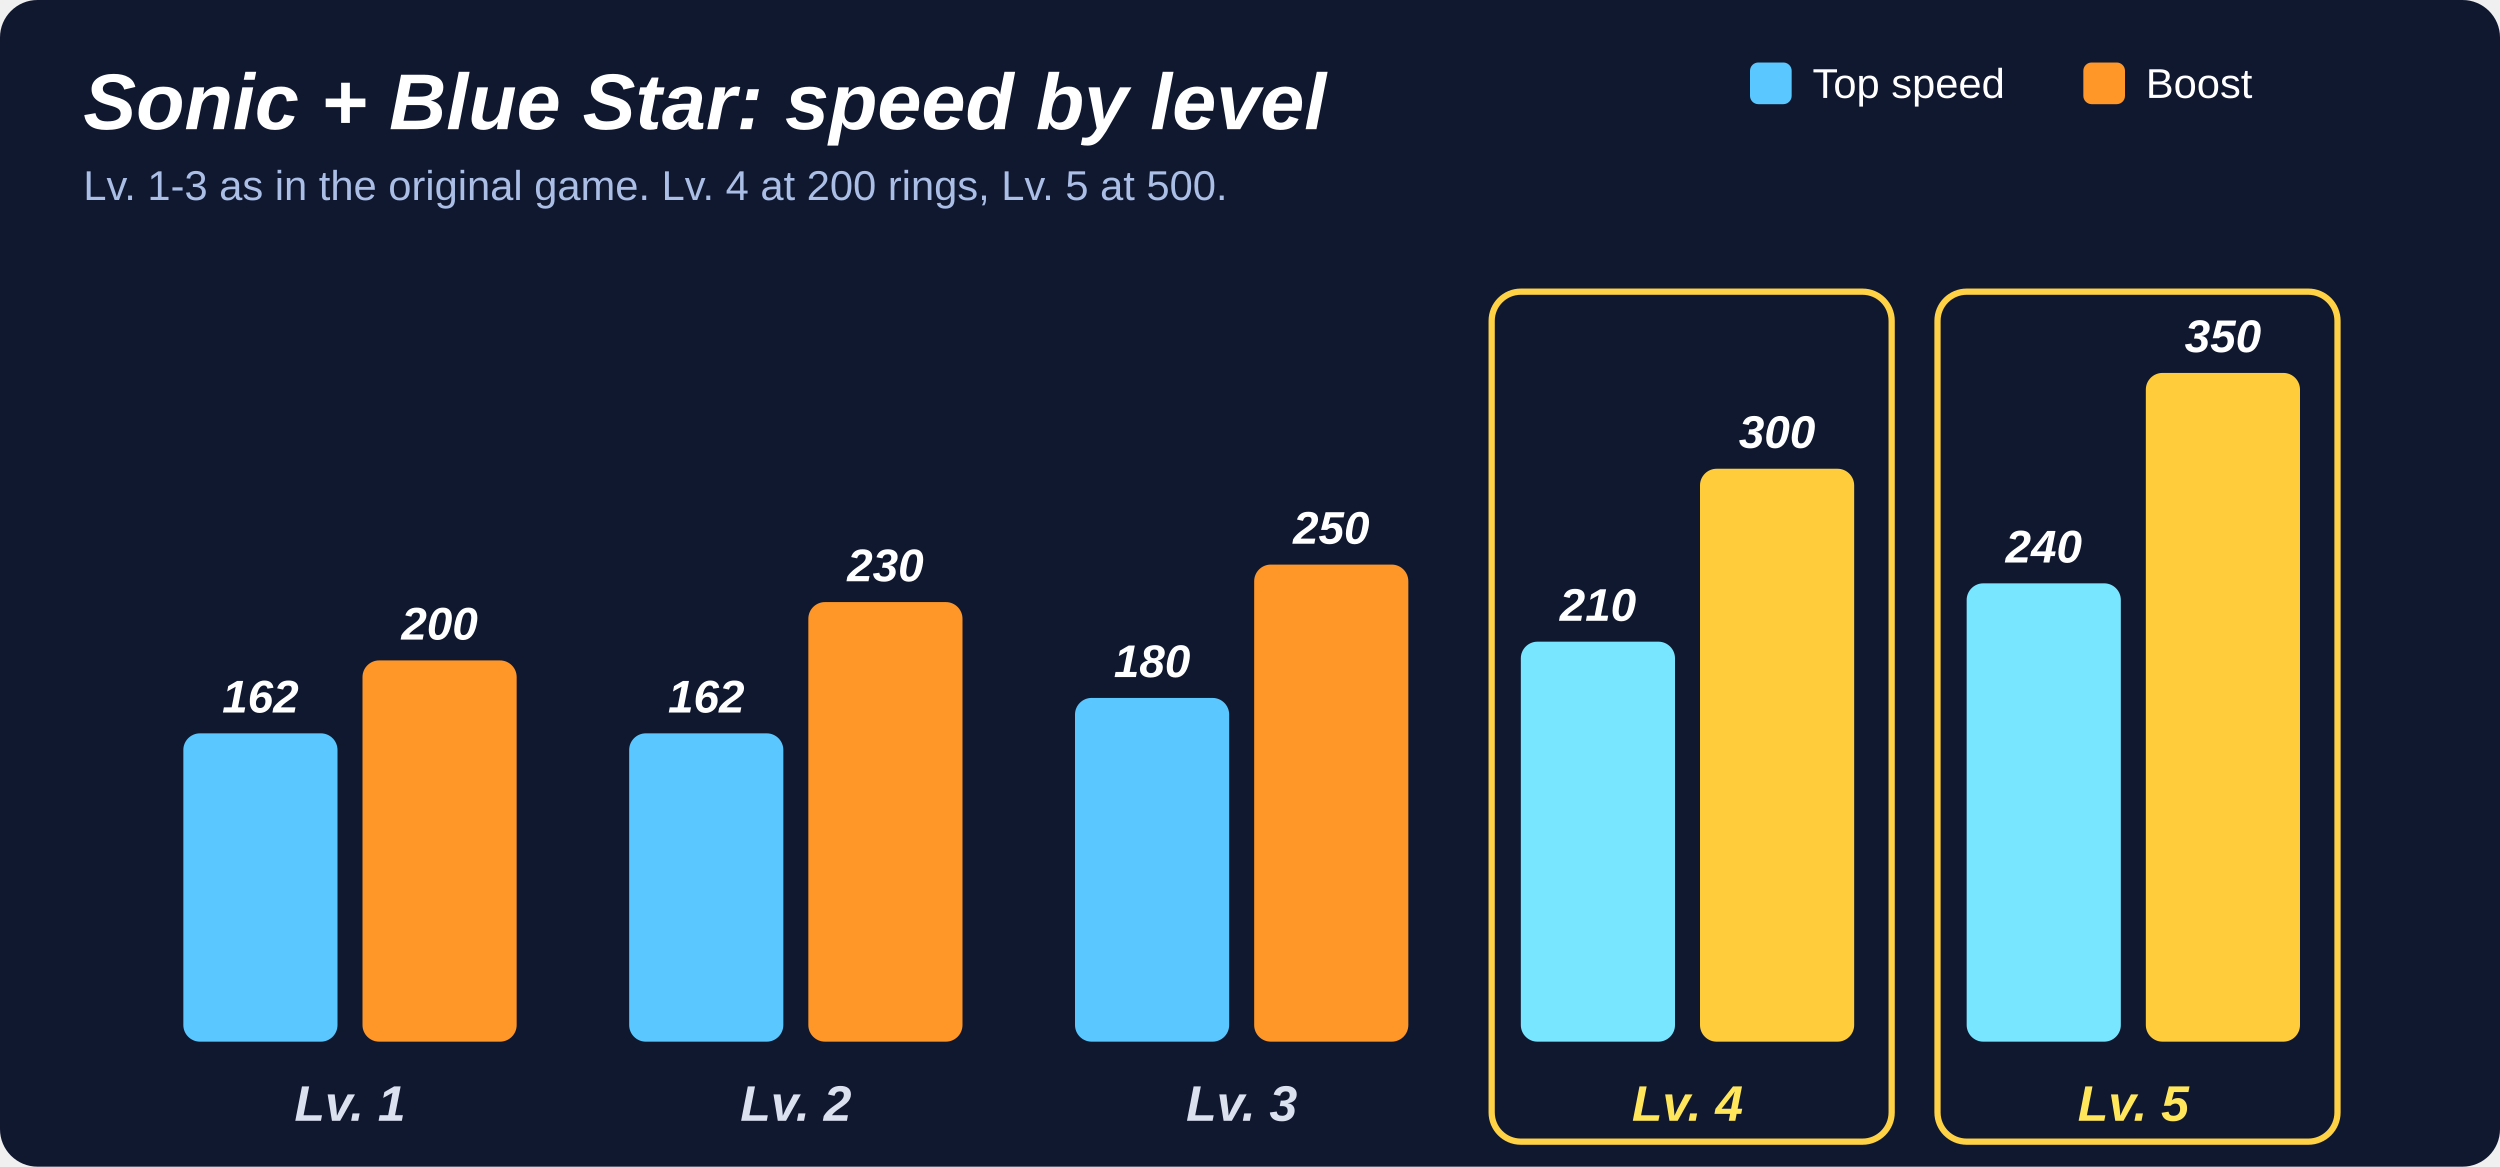
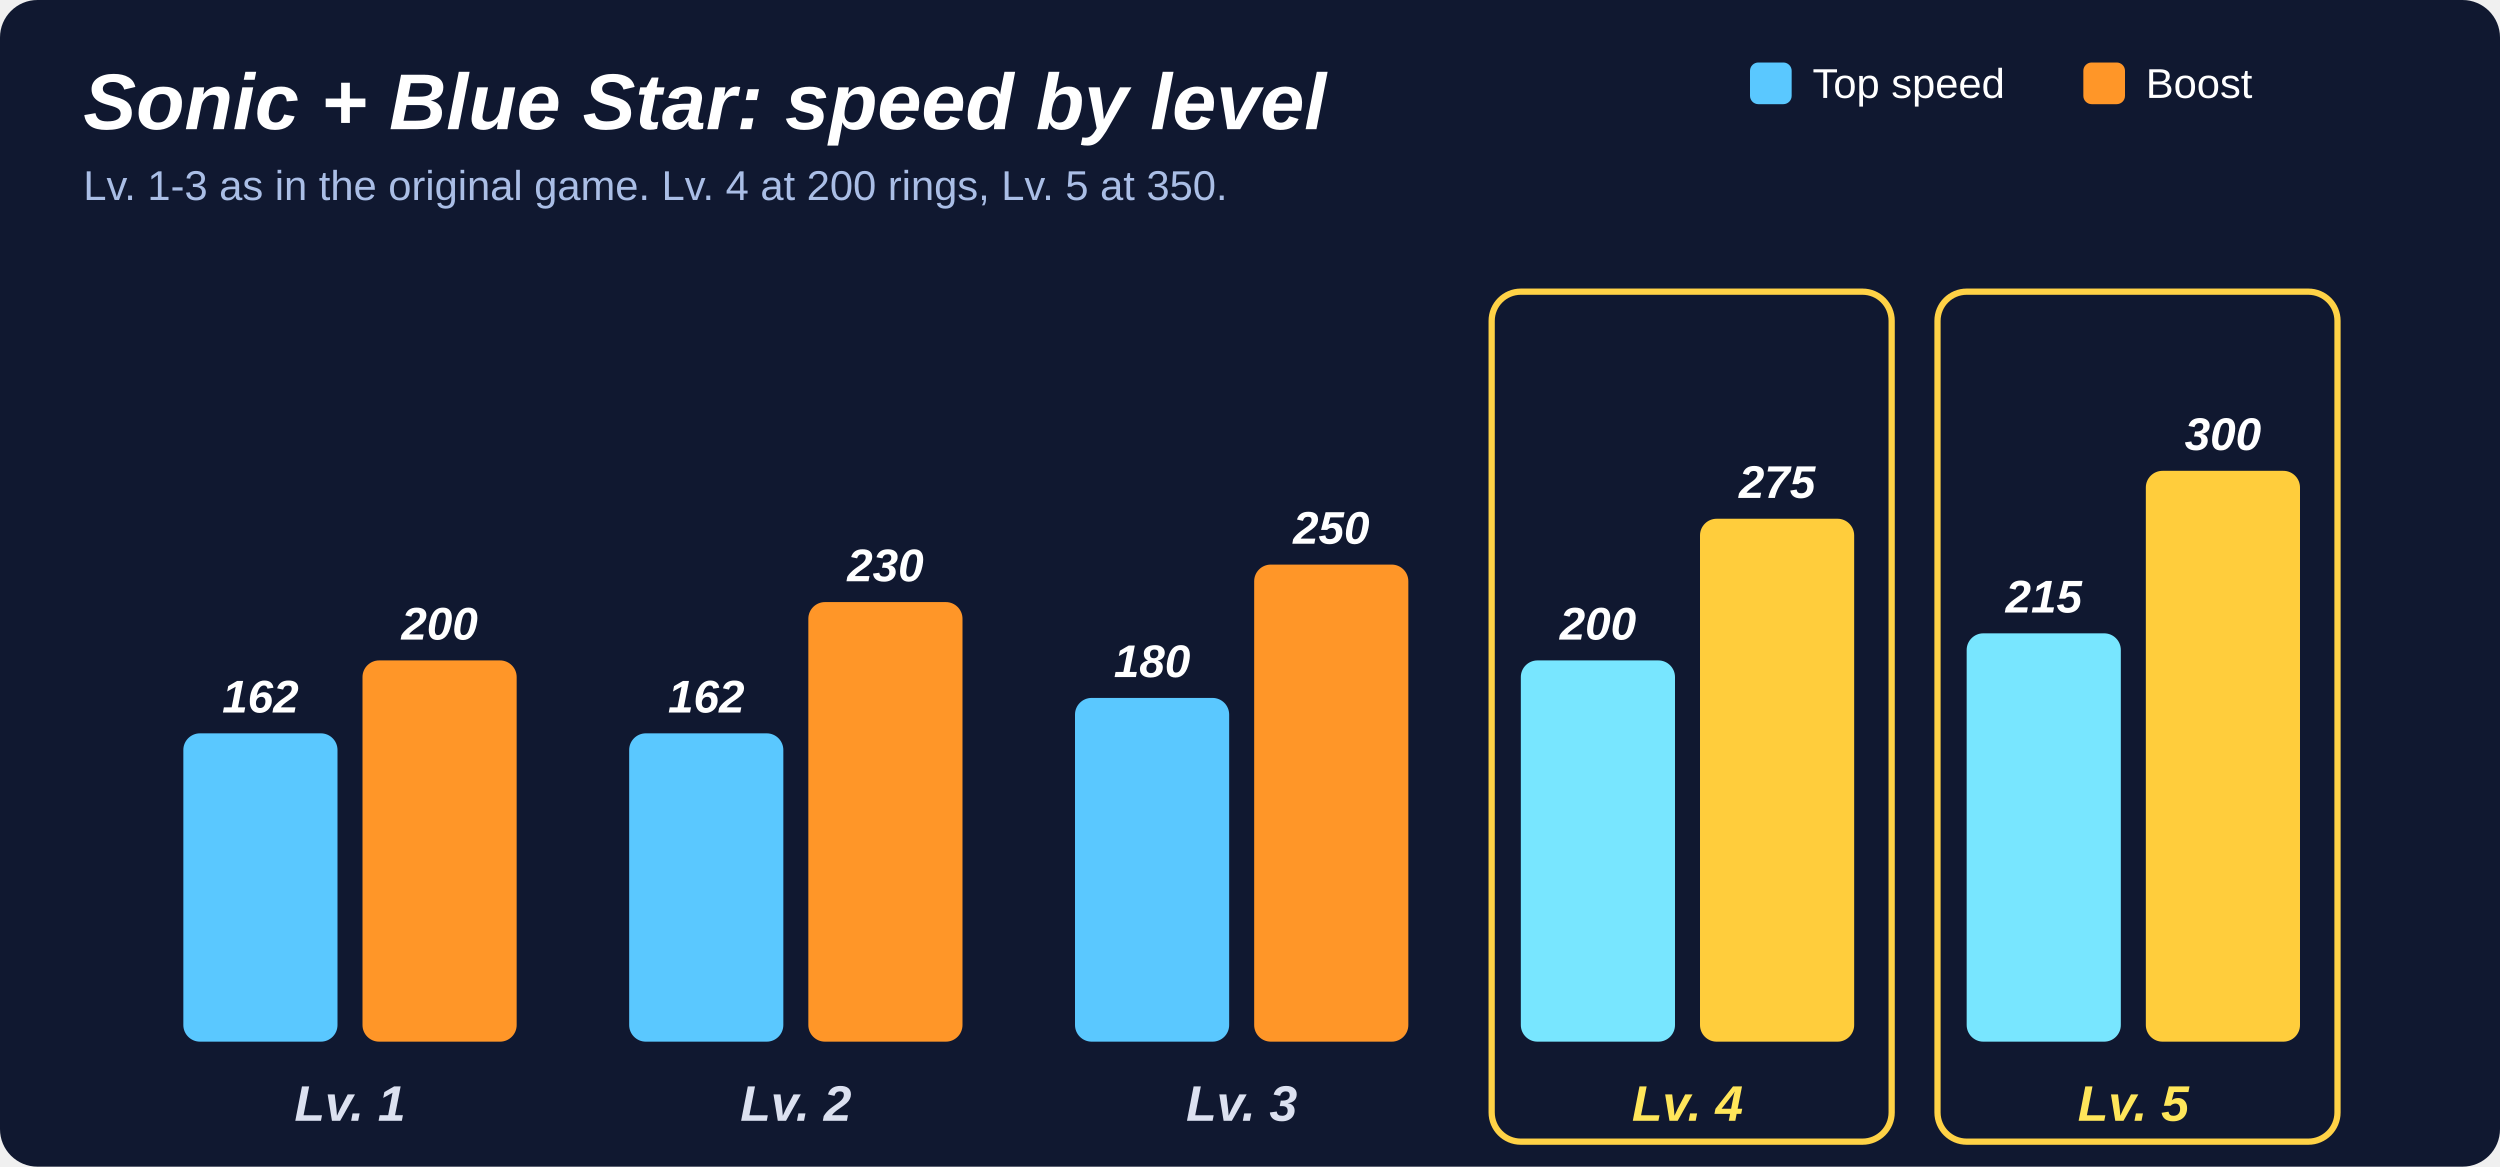
<svg xmlns="http://www.w3.org/2000/svg" width="1200" height="560" viewBox="0 0 1200 560" font-family="Arial, Helvetica, sans-serif">
  <rect width="1200" height="560" rx="18" fill="#101830" />
  <text x="40" y="62" font-size="38" font-weight="bold" font-style="italic" fill="#fff">Sonic + Blue Star: speed by level</text>
-   <text x="40" y="96" font-size="20" fill="#aabee6">Lv. 1-3 as in the original game.  Lv. 4 at 200 rings, Lv. 5 at 500.</text>
+   <text x="40" y="96" font-size="20" fill="#aabee6">Lv. 1-3 as in the original game.  Lv. 4 at 200 rings, Lv. 5 at 350.</text>
  <rect x="840" y="30" width="20" height="20" rx="4" fill="#5ac8ff" />
  <text x="870" y="47" font-size="20" fill="#fff">Top speed</text>
  <rect x="1000" y="30" width="20" height="20" rx="4" fill="#ff9628" />
  <text x="1030" y="47" font-size="20" fill="#fff">Boost</text>
  <rect x="88" y="352" width="74" height="148" rx="8" fill="#5ac8ff" />
  <text x="125" y="342" font-size="22" font-weight="bold" font-style="italic" fill="#fff" text-anchor="middle">162</text>
  <rect x="174" y="317" width="74" height="183" rx="8" fill="#ff9628" />
  <text x="211" y="307" font-size="22" font-weight="bold" font-style="italic" fill="#fff" text-anchor="middle">200</text>
  <text x="168" y="538" font-size="24" font-weight="bold" font-style="italic" fill="#dce1f0" text-anchor="middle">Lv. 1</text>
  <rect x="302" y="352" width="74" height="148" rx="8" fill="#5ac8ff" />
  <text x="339" y="342" font-size="22" font-weight="bold" font-style="italic" fill="#fff" text-anchor="middle">162</text>
  <rect x="388" y="289" width="74" height="211" rx="8" fill="#ff9628" />
  <text x="425" y="279" font-size="22" font-weight="bold" font-style="italic" fill="#fff" text-anchor="middle">230</text>
  <text x="382" y="538" font-size="24" font-weight="bold" font-style="italic" fill="#dce1f0" text-anchor="middle">Lv. 2</text>
  <rect x="516" y="335" width="74" height="165" rx="8" fill="#5ac8ff" />
  <text x="553" y="325" font-size="22" font-weight="bold" font-style="italic" fill="#fff" text-anchor="middle">180</text>
  <rect x="602" y="271" width="74" height="229" rx="8" fill="#ff9628" />
  <text x="639" y="261" font-size="22" font-weight="bold" font-style="italic" fill="#fff" text-anchor="middle">250</text>
  <text x="596" y="538" font-size="24" font-weight="bold" font-style="italic" fill="#dce1f0" text-anchor="middle">Lv. 3</text>
  <rect x="716" y="140" width="192" height="408" rx="14" fill="none" stroke="#ffd246" stroke-width="3" />
-   <rect x="730" y="308" width="74" height="192" rx="8" fill="#78e6ff" />
-   <text x="767" y="298" font-size="22" font-weight="bold" font-style="italic" fill="#fff" text-anchor="middle">210</text>
-   <rect x="816" y="225" width="74" height="275" rx="8" fill="#ffcd3c" />
-   <text x="853" y="215" font-size="22" font-weight="bold" font-style="italic" fill="#fff" text-anchor="middle">300</text>
+   <rect x="730" y="317" width="74" height="183" rx="8" fill="#78e6ff" />
+   <text x="767" y="307" font-size="22" font-weight="bold" font-style="italic" fill="#fff" text-anchor="middle">200</text>
+   <rect x="816" y="249" width="74" height="251" rx="8" fill="#ffcd3c" />
+   <text x="853" y="239" font-size="22" font-weight="bold" font-style="italic" fill="#fff" text-anchor="middle">275</text>
  <text x="810" y="538" font-size="24" font-weight="bold" font-style="italic" fill="#ffe65a" text-anchor="middle">Lv. 4</text>
  <rect x="930" y="140" width="192" height="408" rx="14" fill="none" stroke="#ffd246" stroke-width="3" />
-   <rect x="944" y="280" width="74" height="220" rx="8" fill="#78e6ff" />
-   <text x="981" y="270" font-size="22" font-weight="bold" font-style="italic" fill="#fff" text-anchor="middle">240</text>
-   <rect x="1030" y="179" width="74" height="321" rx="8" fill="#ffcd3c" />
-   <text x="1067" y="169" font-size="22" font-weight="bold" font-style="italic" fill="#fff" text-anchor="middle">350</text>
+   <rect x="944" y="304" width="74" height="196" rx="8" fill="#78e6ff" />
+   <text x="981" y="294" font-size="22" font-weight="bold" font-style="italic" fill="#fff" text-anchor="middle">215</text>
+   <rect x="1030" y="226" width="74" height="274" rx="8" fill="#ffcd3c" />
+   <text x="1067" y="216" font-size="22" font-weight="bold" font-style="italic" fill="#fff" text-anchor="middle">300</text>
  <text x="1024" y="538" font-size="24" font-weight="bold" font-style="italic" fill="#ffe65a" text-anchor="middle">Lv. 5</text>
</svg>
